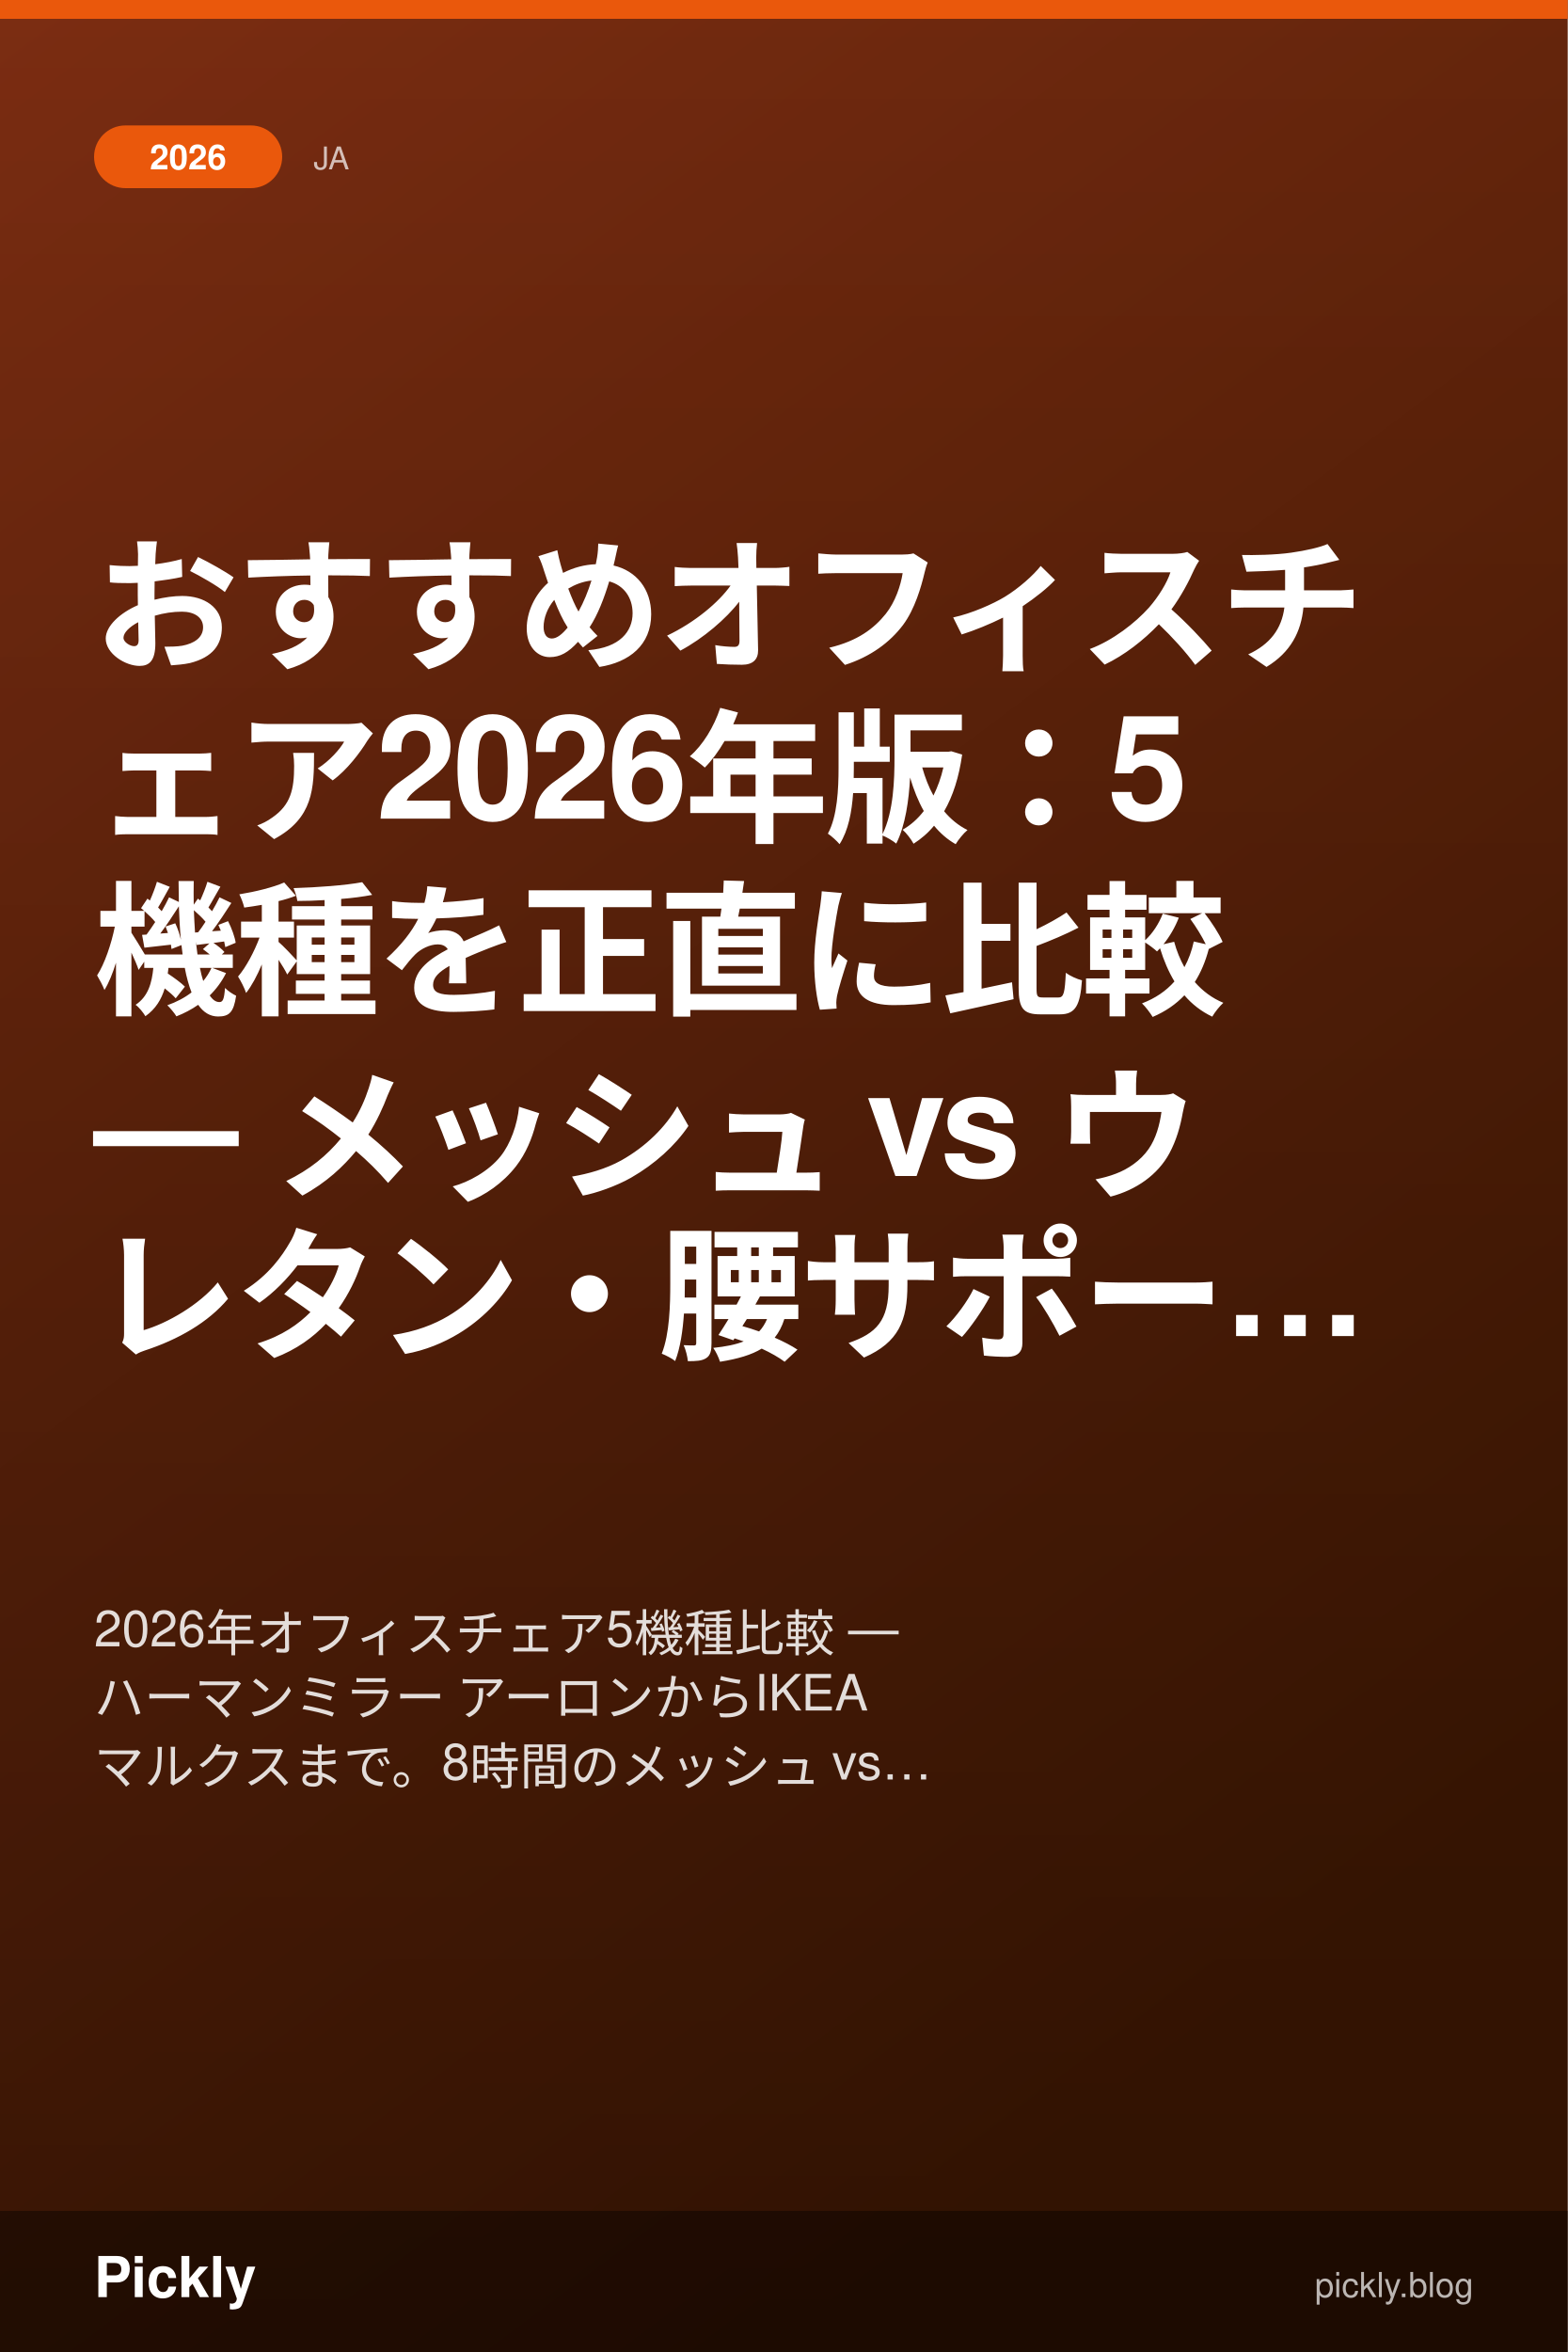
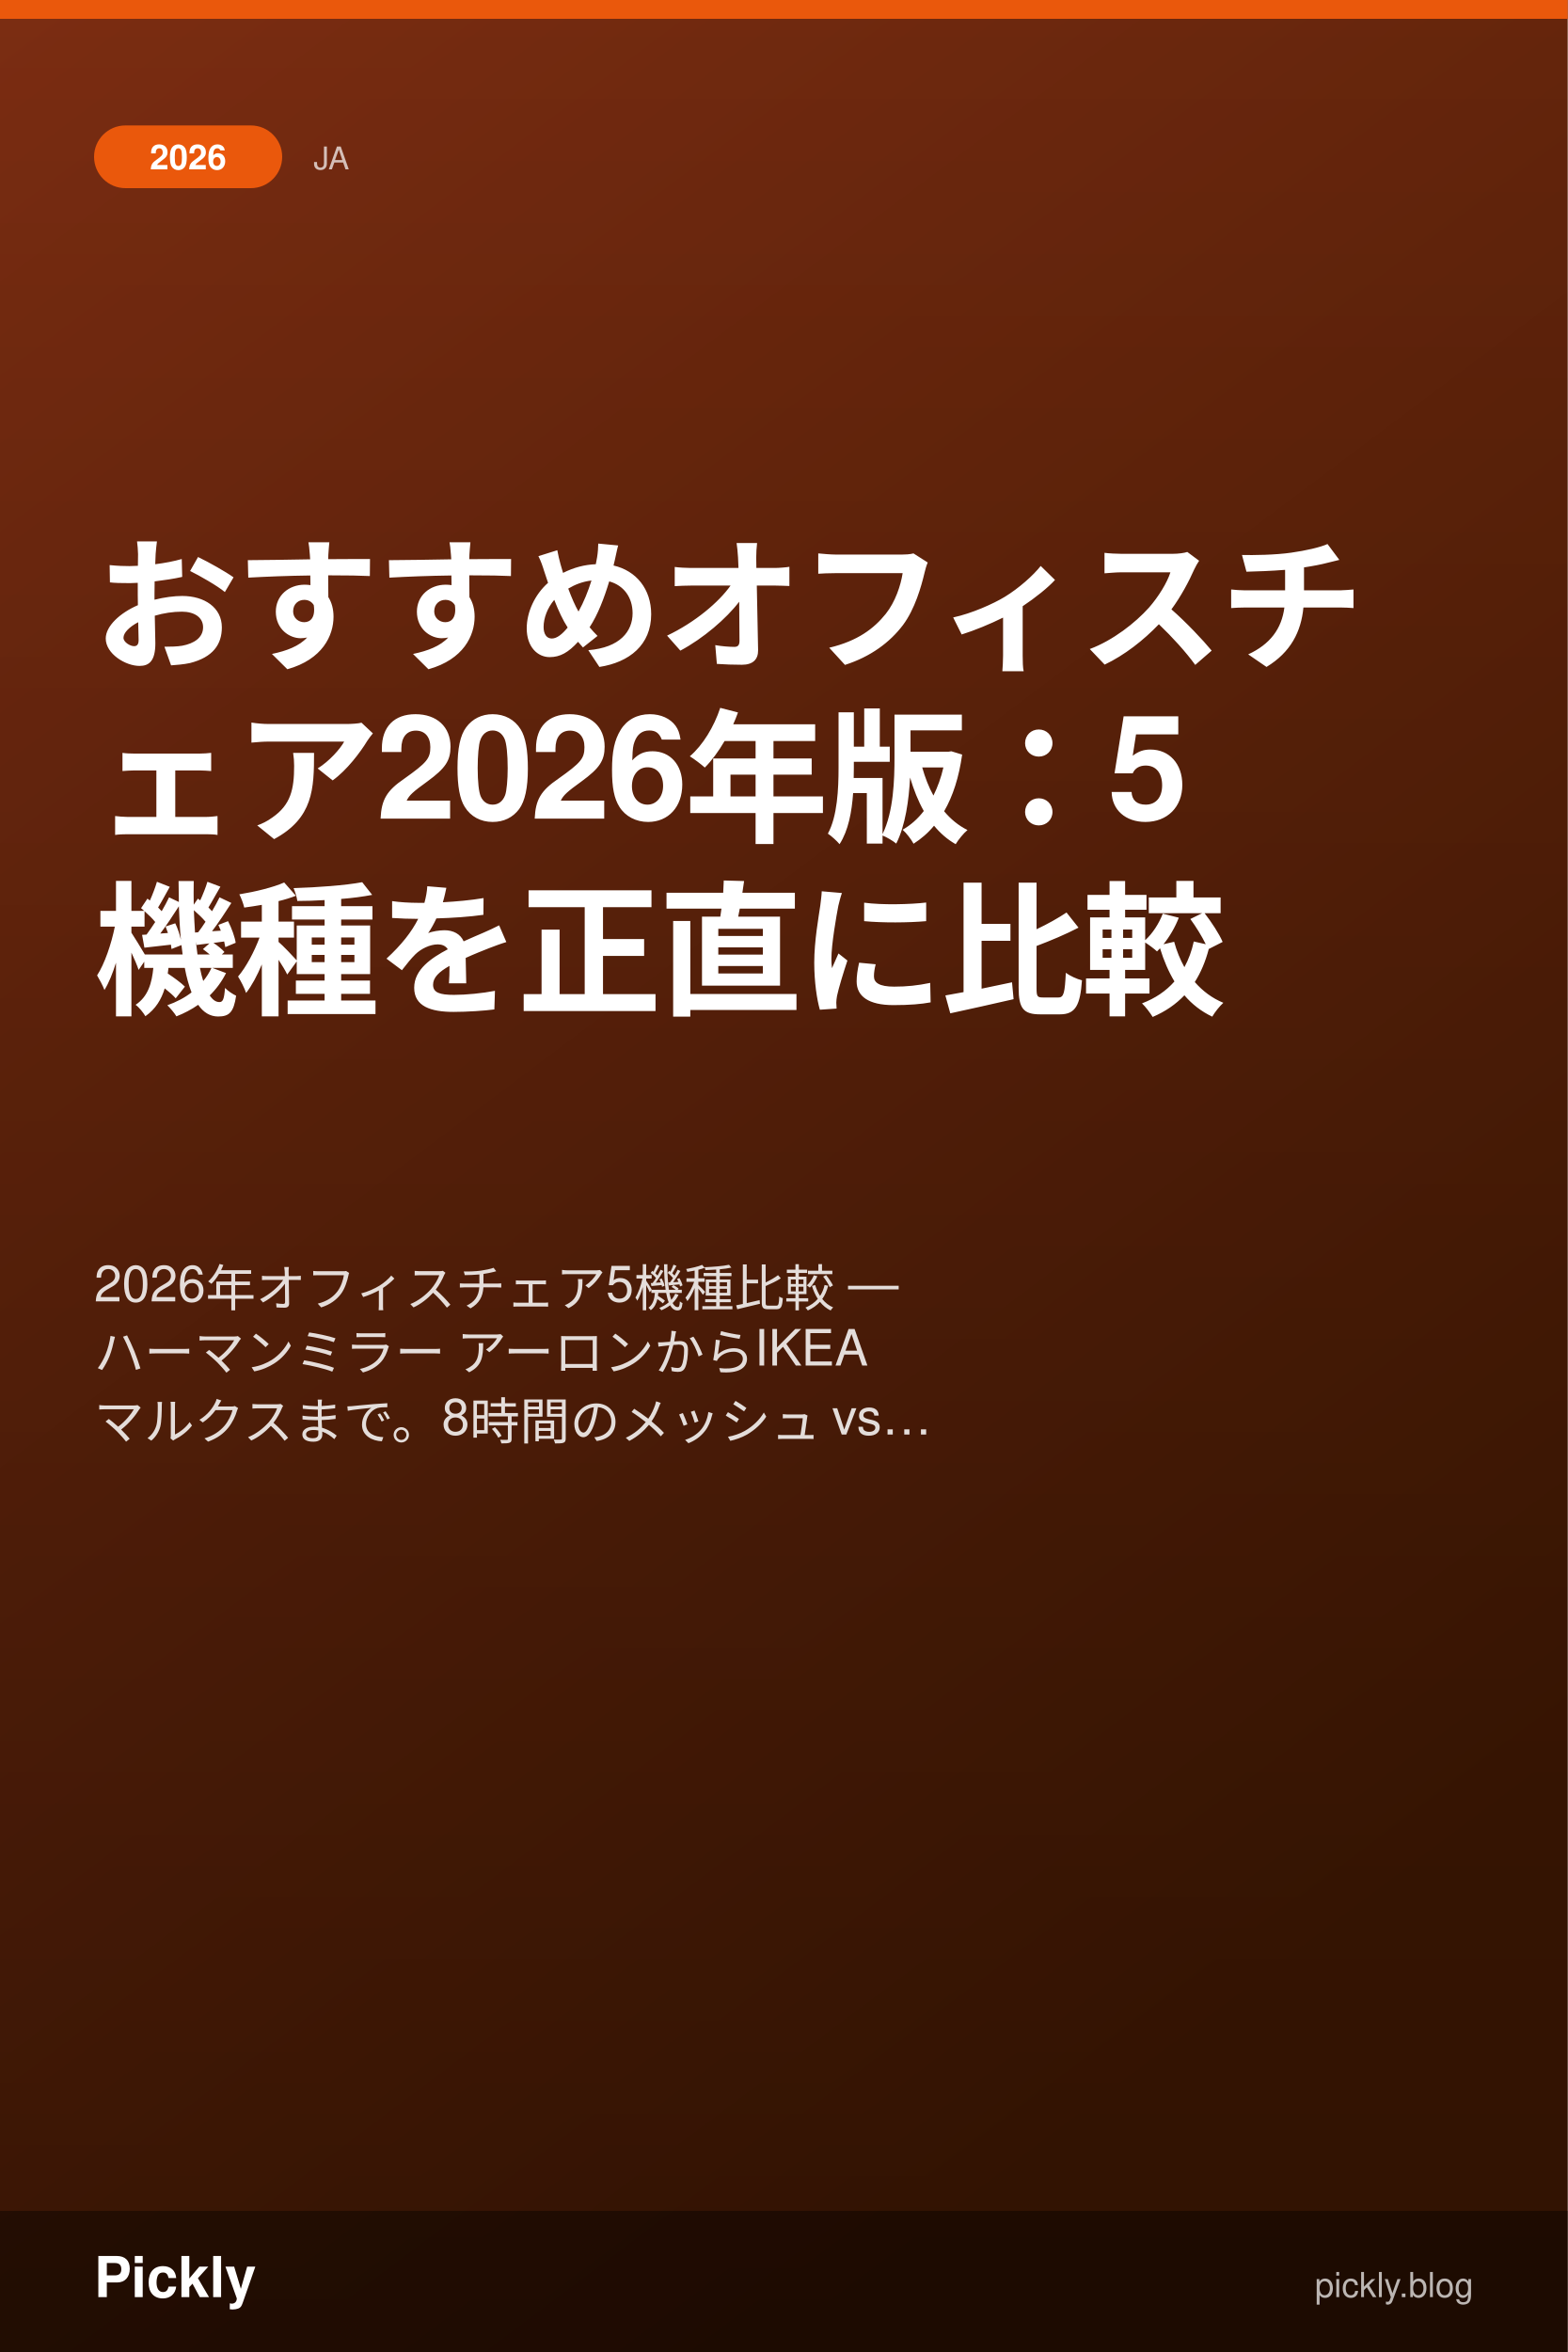
<svg xmlns="http://www.w3.org/2000/svg" width="1000" height="1500" viewBox="0 0 1000 1500">
  <defs>
    <linearGradient id="bg" x1="0" y1="0" x2="0.5" y2="1">
      <stop offset="0" stop-color="#7c2d12" />
      <stop offset="1" stop-color="#451a03" />
    </linearGradient>
    <linearGradient id="overlay" x1="0" y1="0" x2="0" y2="1">
      <stop offset="0" stop-color="rgba(0,0,0,0)" />
      <stop offset="1" stop-color="rgba(0,0,0,0.3)" />
    </linearGradient>
  </defs>
  <rect width="1000" height="1500" fill="url(#bg)" />
  <rect width="1000" height="1500" fill="url(#overlay)" />
  <rect x="0" y="0" width="1000" height="12" fill="#ea580c" />
  <rect x="60" y="80" width="120" height="40" rx="20" fill="#ea580c" />
  <text x="120" y="108" font-family="'Helvetica Neue', Helvetica, Arial, 'Hiragino Sans GB', 'Hiragino Sans', 'PingFang SC', 'PingFang TC', 'Apple SD Gothic Neo', 'Kohinoor Devanagari', 'Devanagari Sangam MN', 'Geeza Pro', 'SF Arabic', Thonburi, 'Sukhumvit Set', 'Arial Unicode MS', sans-serif" font-size="22" fill="#ffffff" font-weight="700" text-anchor="middle">2026</text>
  <text x="200" y="108" font-family="'Helvetica Neue', Helvetica, Arial, 'Hiragino Sans GB', 'Hiragino Sans', 'PingFang SC', 'PingFang TC', 'Apple SD Gothic Neo', 'Kohinoor Devanagari', 'Devanagari Sangam MN', 'Geeza Pro', 'SF Arabic', Thonburi, 'Sukhumvit Set', 'Arial Unicode MS', sans-serif" font-size="20" fill="rgba(255,255,255,0.7)" font-weight="500">JA</text>
  <text x="60" y="420" font-family="'Helvetica Neue', Helvetica, Arial, 'Hiragino Sans GB', 'Hiragino Sans', 'PingFang SC', 'PingFang TC', 'Apple SD Gothic Neo', 'Kohinoor Devanagari', 'Devanagari Sangam MN', 'Geeza Pro', 'SF Arabic', Thonburi, 'Sukhumvit Set', 'Arial Unicode MS', sans-serif" font-size="92" fill="#ffffff" font-weight="900" letter-spacing="-2" text-anchor="start">おすすめオフィスチ</text>
  <text x="60" y="530" font-family="'Helvetica Neue', Helvetica, Arial, 'Hiragino Sans GB', 'Hiragino Sans', 'PingFang SC', 'PingFang TC', 'Apple SD Gothic Neo', 'Kohinoor Devanagari', 'Devanagari Sangam MN', 'Geeza Pro', 'SF Arabic', Thonburi, 'Sukhumvit Set', 'Arial Unicode MS', sans-serif" font-size="92" fill="#ffffff" font-weight="900" letter-spacing="-2" text-anchor="start">ェア2026年版：5</text>
  <text x="60" y="640" font-family="'Helvetica Neue', Helvetica, Arial, 'Hiragino Sans GB', 'Hiragino Sans', 'PingFang SC', 'PingFang TC', 'Apple SD Gothic Neo', 'Kohinoor Devanagari', 'Devanagari Sangam MN', 'Geeza Pro', 'SF Arabic', Thonburi, 'Sukhumvit Set', 'Arial Unicode MS', sans-serif" font-size="92" fill="#ffffff" font-weight="900" letter-spacing="-2" text-anchor="start">機種を正直に比較</text>
-   <text x="60" y="750" font-family="'Helvetica Neue', Helvetica, Arial, 'Hiragino Sans GB', 'Hiragino Sans', 'PingFang SC', 'PingFang TC', 'Apple SD Gothic Neo', 'Kohinoor Devanagari', 'Devanagari Sangam MN', 'Geeza Pro', 'SF Arabic', Thonburi, 'Sukhumvit Set', 'Arial Unicode MS', sans-serif" font-size="92" fill="#ffffff" font-weight="900" letter-spacing="-2" text-anchor="start">— メッシュ vs ウ</text>
-   <text x="60" y="860" font-family="'Helvetica Neue', Helvetica, Arial, 'Hiragino Sans GB', 'Hiragino Sans', 'PingFang SC', 'PingFang TC', 'Apple SD Gothic Neo', 'Kohinoor Devanagari', 'Devanagari Sangam MN', 'Geeza Pro', 'SF Arabic', Thonburi, 'Sukhumvit Set', 'Arial Unicode MS', sans-serif" font-size="92" fill="#ffffff" font-weight="900" letter-spacing="-2" text-anchor="start">レタン・腰サポー…</text>
-   <text x="60" y="1050" font-family="'Helvetica Neue', Helvetica, Arial, 'Hiragino Sans GB', 'Hiragino Sans', 'PingFang SC', 'PingFang TC', 'Apple SD Gothic Neo', 'Kohinoor Devanagari', 'Devanagari Sangam MN', 'Geeza Pro', 'SF Arabic', Thonburi, 'Sukhumvit Set', 'Arial Unicode MS', sans-serif" font-size="32" fill="rgba(255,255,255,0.85)" font-weight="400" text-anchor="start">2026年オフィスチェア5機種比較 —</text>
-   <text x="60" y="1094" font-family="'Helvetica Neue', Helvetica, Arial, 'Hiragino Sans GB', 'Hiragino Sans', 'PingFang SC', 'PingFang TC', 'Apple SD Gothic Neo', 'Kohinoor Devanagari', 'Devanagari Sangam MN', 'Geeza Pro', 'SF Arabic', Thonburi, 'Sukhumvit Set', 'Arial Unicode MS', sans-serif" font-size="32" fill="rgba(255,255,255,0.85)" font-weight="400" text-anchor="start">ハーマンミラー アーロンからIKEA</text>
-   <text x="60" y="1138" font-family="'Helvetica Neue', Helvetica, Arial, 'Hiragino Sans GB', 'Hiragino Sans', 'PingFang SC', 'PingFang TC', 'Apple SD Gothic Neo', 'Kohinoor Devanagari', 'Devanagari Sangam MN', 'Geeza Pro', 'SF Arabic', Thonburi, 'Sukhumvit Set', 'Arial Unicode MS', sans-serif" font-size="32" fill="rgba(255,255,255,0.85)" font-weight="400" text-anchor="start">マルクスまで。8時間のメッシュ vs…</text>
+   <text x="60" y="830" font-family="'Helvetica Neue', Helvetica, Arial, 'Hiragino Sans GB', 'Hiragino Sans', 'PingFang SC', 'PingFang TC', 'Apple SD Gothic Neo', 'Kohinoor Devanagari', 'Devanagari Sangam MN', 'Geeza Pro', 'SF Arabic', Thonburi, 'Sukhumvit Set', 'Arial Unicode MS', sans-serif" font-size="32" fill="rgba(255,255,255,0.85)" font-weight="400" text-anchor="start">2026年オフィスチェア5機種比較 —</text>
+   <text x="60" y="874" font-family="'Helvetica Neue', Helvetica, Arial, 'Hiragino Sans GB', 'Hiragino Sans', 'PingFang SC', 'PingFang TC', 'Apple SD Gothic Neo', 'Kohinoor Devanagari', 'Devanagari Sangam MN', 'Geeza Pro', 'SF Arabic', Thonburi, 'Sukhumvit Set', 'Arial Unicode MS', sans-serif" font-size="32" fill="rgba(255,255,255,0.85)" font-weight="400" text-anchor="start">ハーマンミラー アーロンからIKEA</text>
+   <text x="60" y="918" font-family="'Helvetica Neue', Helvetica, Arial, 'Hiragino Sans GB', 'Hiragino Sans', 'PingFang SC', 'PingFang TC', 'Apple SD Gothic Neo', 'Kohinoor Devanagari', 'Devanagari Sangam MN', 'Geeza Pro', 'SF Arabic', Thonburi, 'Sukhumvit Set', 'Arial Unicode MS', sans-serif" font-size="32" fill="rgba(255,255,255,0.85)" font-weight="400" text-anchor="start">マルクスまで。8時間のメッシュ vs…</text>
  <rect x="0" y="1410" width="1000" height="90" fill="rgba(0,0,0,0.4)" />
  <text x="60" y="1465" font-family="'Helvetica Neue', Helvetica, Arial, 'Hiragino Sans GB', 'Hiragino Sans', 'PingFang SC', 'PingFang TC', 'Apple SD Gothic Neo', 'Kohinoor Devanagari', 'Devanagari Sangam MN', 'Geeza Pro', 'SF Arabic', Thonburi, 'Sukhumvit Set', 'Arial Unicode MS', sans-serif" font-size="36" fill="#ffffff" font-weight="800">Pickly</text>
  <text x="940" y="1465" font-family="'Helvetica Neue', Helvetica, Arial, 'Hiragino Sans GB', 'Hiragino Sans', 'PingFang SC', 'PingFang TC', 'Apple SD Gothic Neo', 'Kohinoor Devanagari', 'Devanagari Sangam MN', 'Geeza Pro', 'SF Arabic', Thonburi, 'Sukhumvit Set', 'Arial Unicode MS', sans-serif" font-size="22" fill="rgba(255,255,255,0.7)" font-weight="500" text-anchor="end">pickly.blog</text>
</svg>
